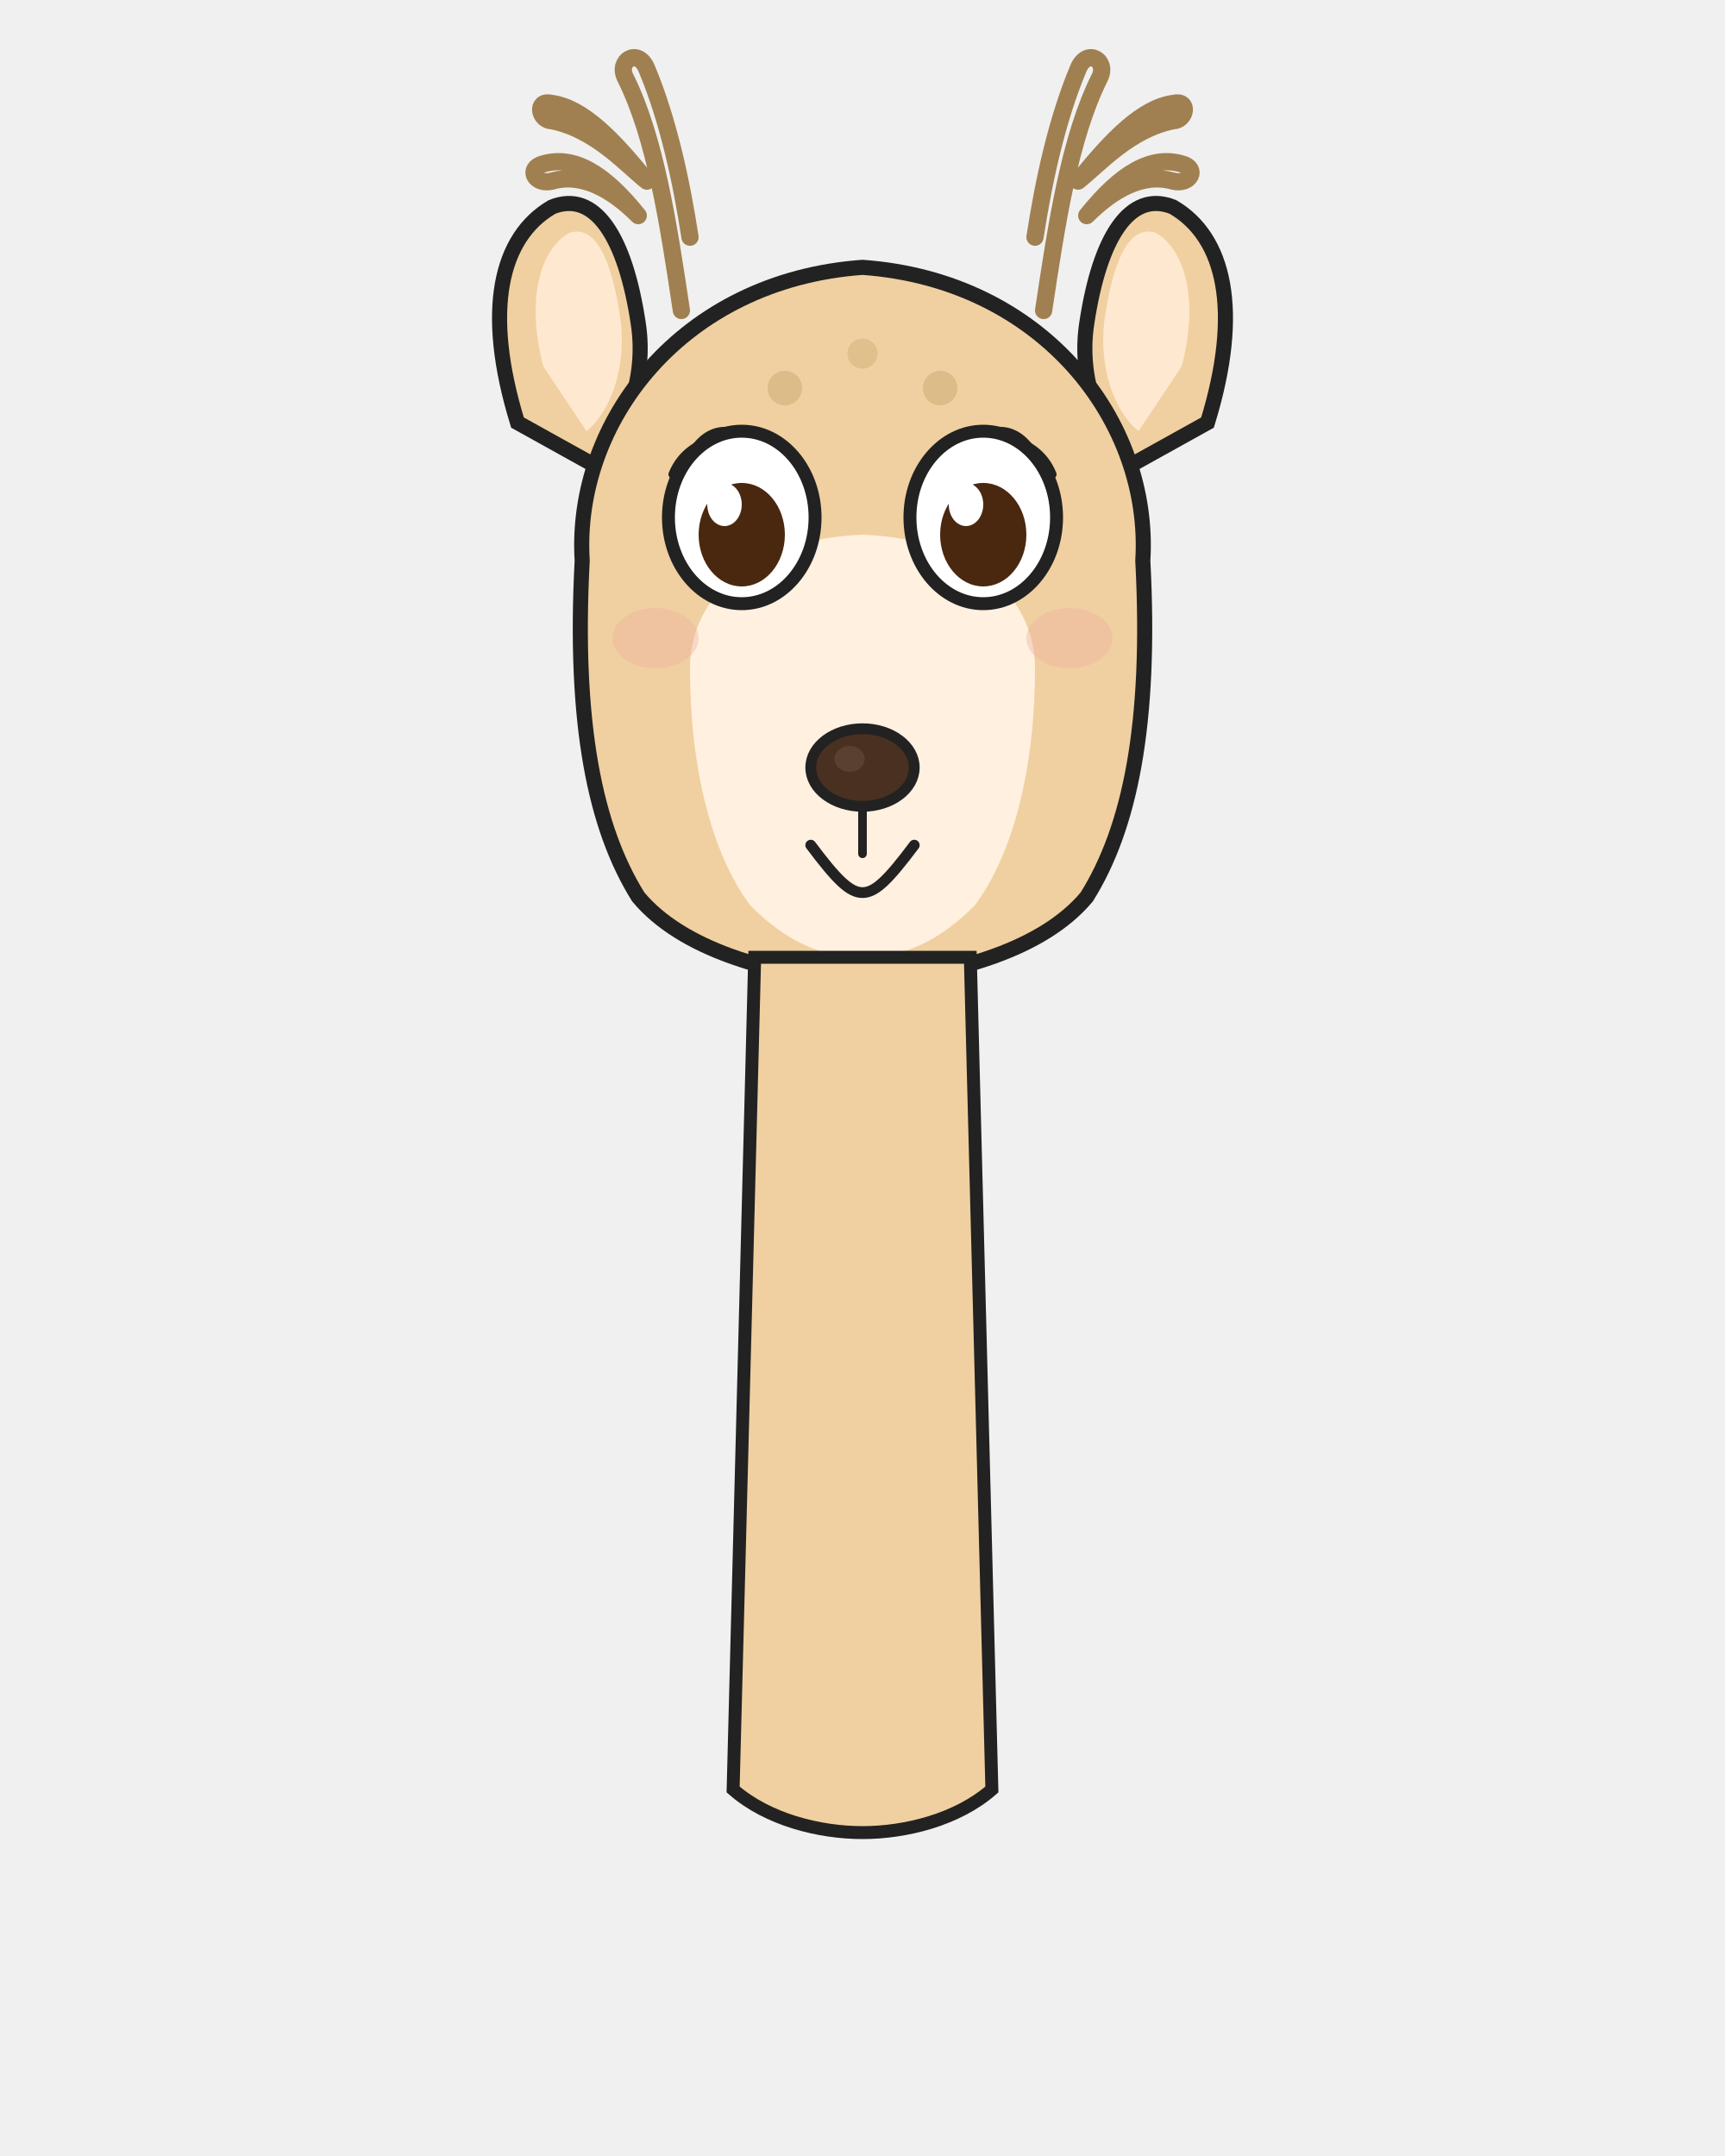
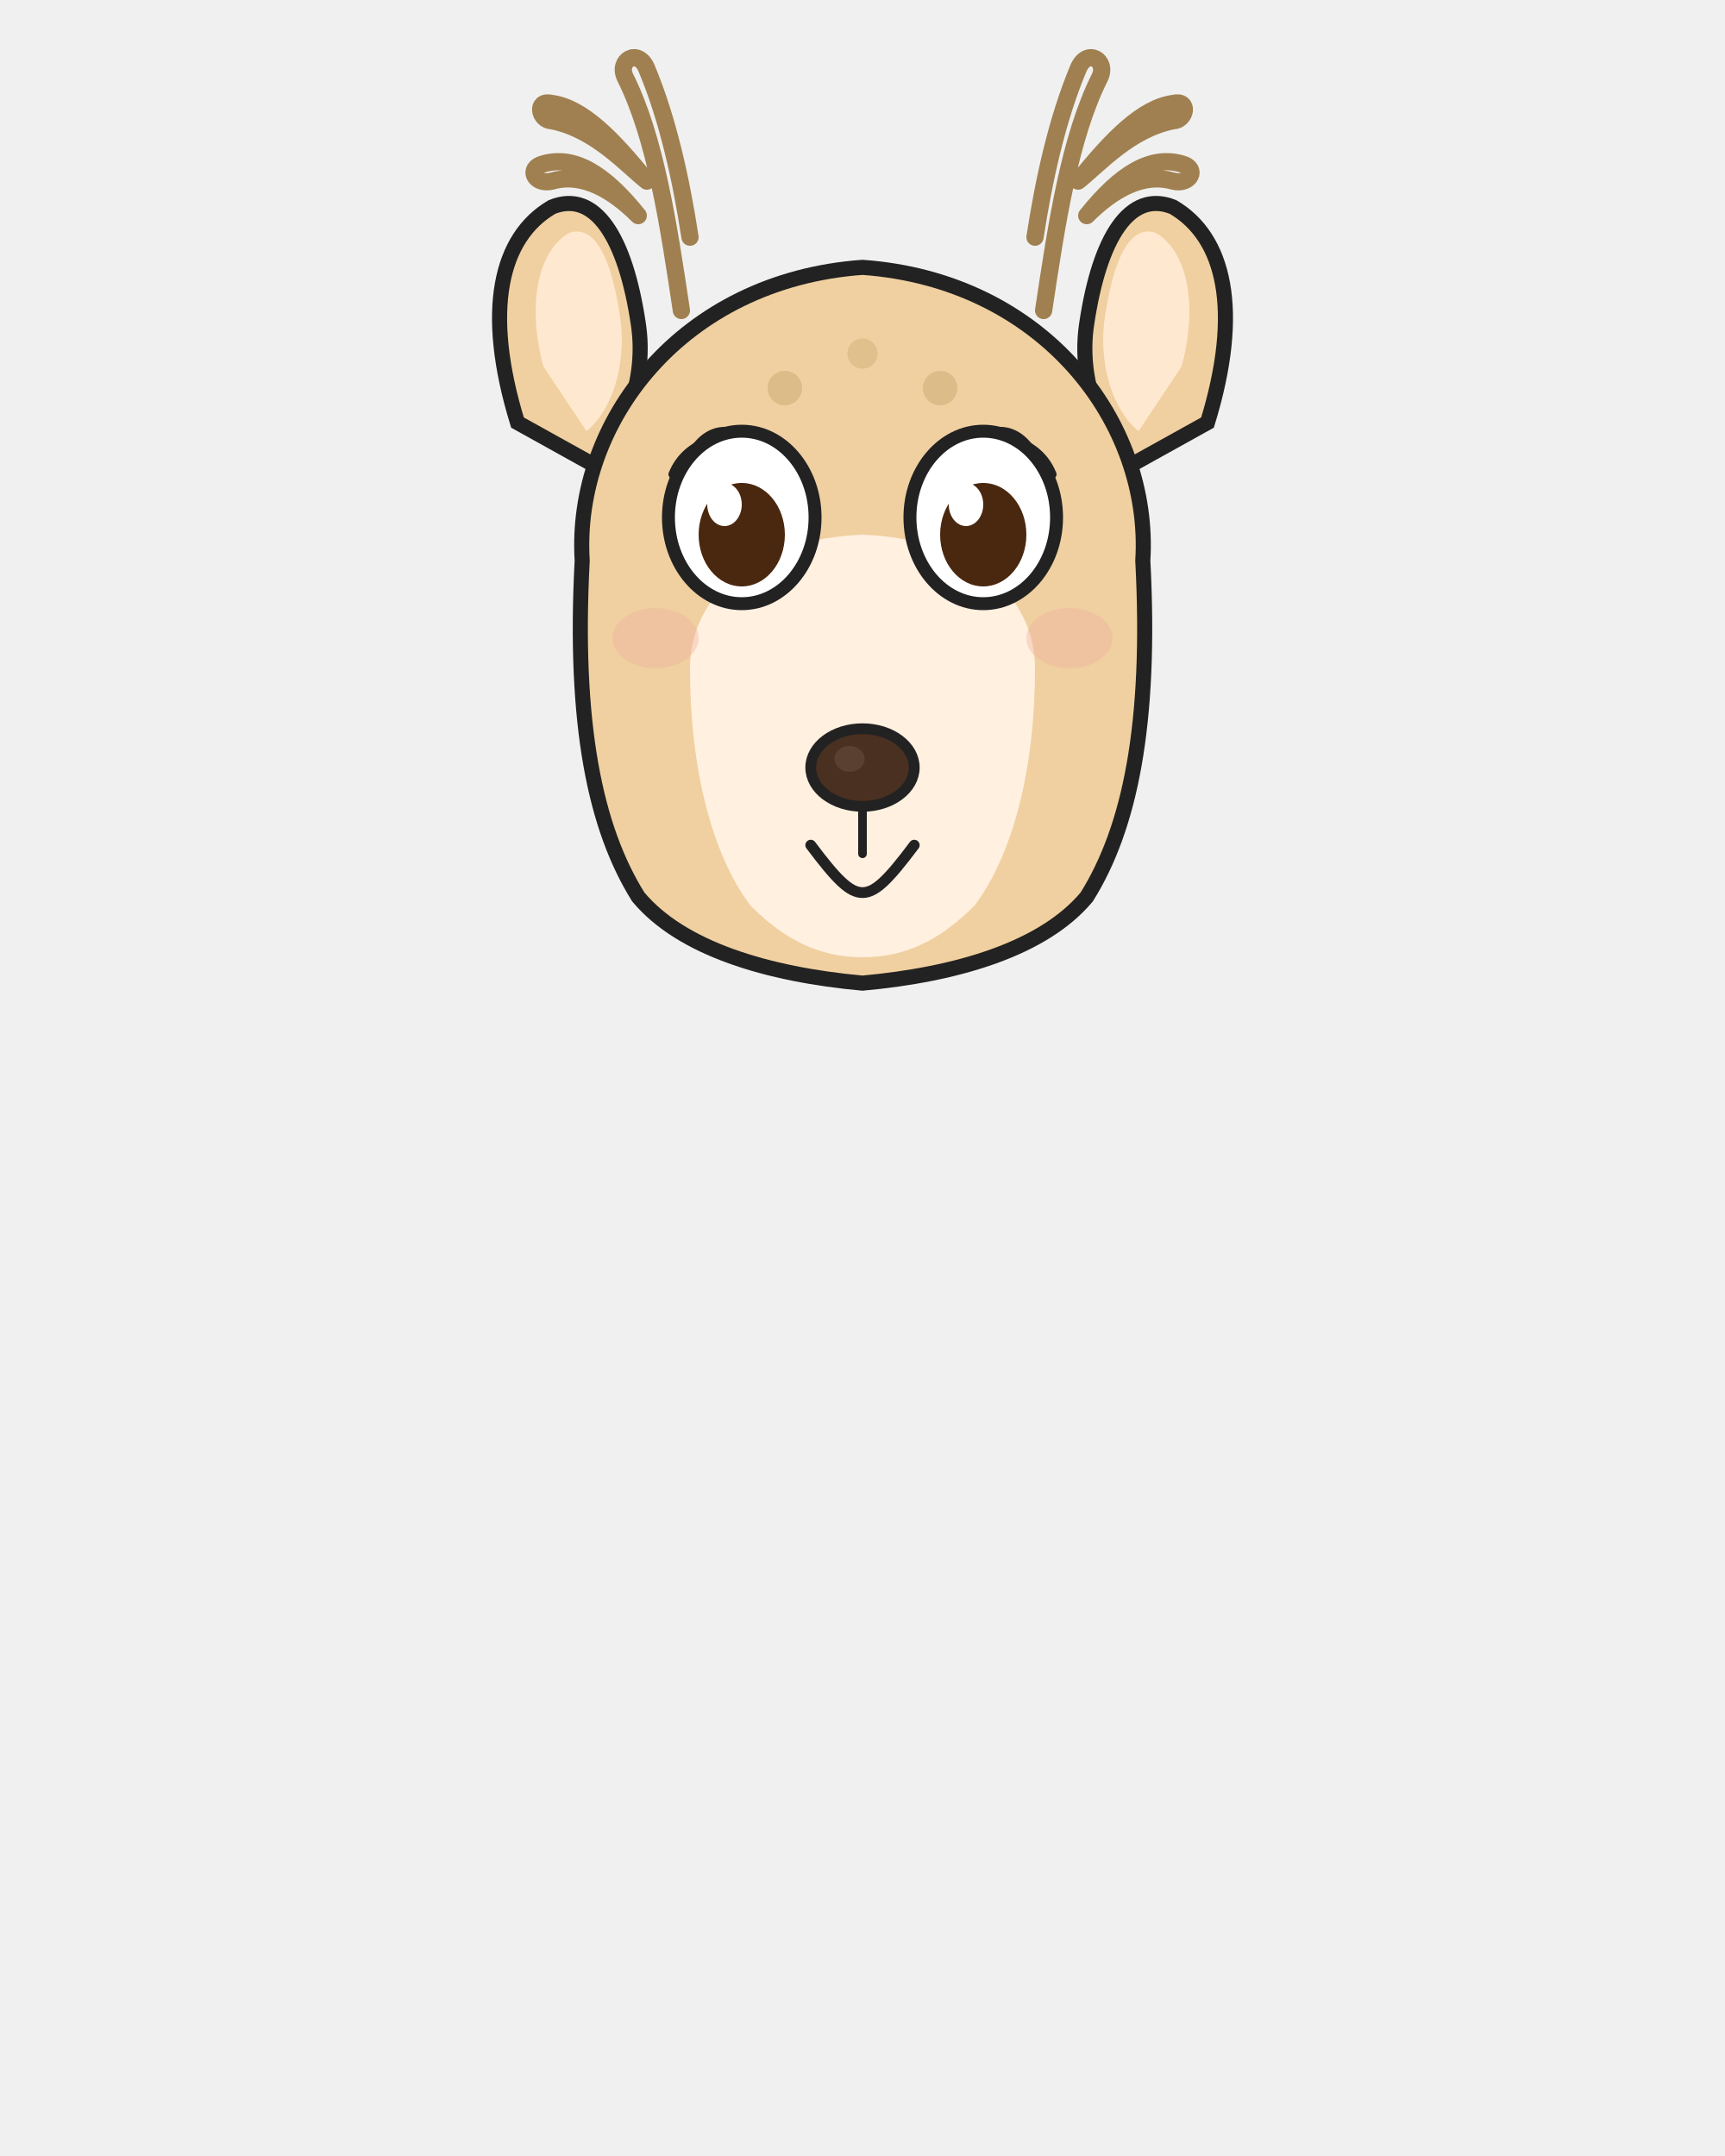
<svg xmlns="http://www.w3.org/2000/svg" viewBox="0 0 400 500">
  <path d="M158,72 C155,52 152,32 145,18 C143,14 148,11 150,16 C155,28 158,42 160,55 M150,42 C142,32 135,25 128,24 C124,23 125,28 128,28 C138,30 145,38 150,42Z" fill="none" stroke="#A08050" stroke-width="4" stroke-linecap="round" stroke-linejoin="round" />
  <path d="M148,50 C140,40 133,36 126,38 C122,39 124,43 128,42 C135,40 142,44 148,50Z" fill="none" stroke="#A08050" stroke-width="4" stroke-linecap="round" stroke-linejoin="round" />
  <path d="M242,72 C245,52 248,32 255,18 C257,14 252,11 250,16 C245,28 242,42 240,55 M250,42 C258,32 265,25 272,24 C276,23 275,28 272,28 C262,30 255,38 250,42Z" fill="none" stroke="#A08050" stroke-width="4" stroke-linecap="round" stroke-linejoin="round" />
  <path d="M252,50 C260,40 267,36 274,38 C278,39 276,43 272,42 C265,40 258,44 252,50Z" fill="none" stroke="#A08050" stroke-width="4" stroke-linecap="round" stroke-linejoin="round" />
  <path d="M120,98 C112,72 116,55 128,48 C138,44 145,55 148,75 C150,88 145,100 138,108Z" fill="#F0D0A0" stroke="#222" stroke-width="3.5" />
  <path d="M126,85 C122,70 125,58 132,54 C138,52 142,60 144,75 C145,85 142,95 136,100Z" fill="#FFE8D0" stroke="none" />
  <path d="M280,98 C288,72 284,55 272,48 C262,44 255,55 252,75 C250,88 255,100 262,108Z" fill="#F0D0A0" stroke="#222" stroke-width="3.5" />
  <path d="M274,85 C278,70 275,58 268,54 C262,52 258,60 256,75 C255,85 258,95 264,100Z" fill="#FFE8D0" stroke="none" />
  <path d="M135,130 C133,98 158,65 200,62 C242,65 267,98 265,130 C267,168 262,192 252,208 C242,220 222,226 200,228 C178,226 158,220 148,208 C138,192 133,168 135,130Z" fill="#F0D0A0" stroke="#222" stroke-width="3.5" />
  <path d="M160,155 C160,138 175,125 200,124 C225,125 240,138 240,155 C240,178 235,198 226,210 C218,218 210,222 200,222 C190,222 182,218 174,210 C165,198 160,178 160,155Z" fill="#FFF0E0" stroke="none" />
  <ellipse cx="172" cy="120" rx="17" ry="20" fill="#FFFFFF" stroke="#222" stroke-width="3" />
  <ellipse cx="172" cy="124" rx="10" ry="12" fill="#4A2810" />
  <ellipse cx="168" cy="117" rx="4" ry="5" fill="#FFFFFF" />
  <ellipse cx="228" cy="120" rx="17" ry="20" fill="#FFFFFF" stroke="#222" stroke-width="3" />
  <ellipse cx="228" cy="124" rx="10" ry="12" fill="#4A2810" />
  <ellipse cx="224" cy="117" rx="4" ry="5" fill="#FFFFFF" />
  <path d="M156,110 C158,105 162,103 165,102" fill="none" stroke="#222" stroke-width="2" stroke-linecap="round" />
  <path d="M160,106 C162,102 165,100 168,100" fill="none" stroke="#222" stroke-width="2" stroke-linecap="round" />
  <path d="M244,110 C242,105 238,103 235,102" fill="none" stroke="#222" stroke-width="2" stroke-linecap="round" />
  <path d="M240,106 C238,102 235,100 232,100" fill="none" stroke="#222" stroke-width="2" stroke-linecap="round" />
  <ellipse cx="200" cy="178" rx="12" ry="9" fill="#4A3020" stroke="#222" stroke-width="2.5" />
  <ellipse cx="197" cy="176" rx="3.5" ry="3" fill="#6A5040" opacity="0.5" />
  <path d="M188,196 C194,204 197,207 200,207 C203,207 206,204 212,196" fill="none" stroke="#222" stroke-width="2.5" stroke-linecap="round" />
  <line x1="200" y1="187" x2="200" y2="198" stroke="#222" stroke-width="2" stroke-linecap="round" />
  <ellipse cx="152" cy="148" rx="10" ry="7" fill="#F0B0A0" opacity="0.4" />
  <ellipse cx="248" cy="148" rx="10" ry="7" fill="#F0B0A0" opacity="0.4" />
  <circle cx="182" cy="90" r="4" fill="#C8A870" opacity="0.5" />
  <circle cx="218" cy="90" r="4" fill="#C8A870" opacity="0.5" />
  <circle cx="200" cy="82" r="3.5" fill="#C8A870" opacity="0.4" />
-   <path d="M175,222 L170,415 C178,422 190,425 200,425 C210,425 222,422 230,415 L225,222Z" fill="#F0D0A0" stroke="#222" stroke-width="3" />
</svg>
